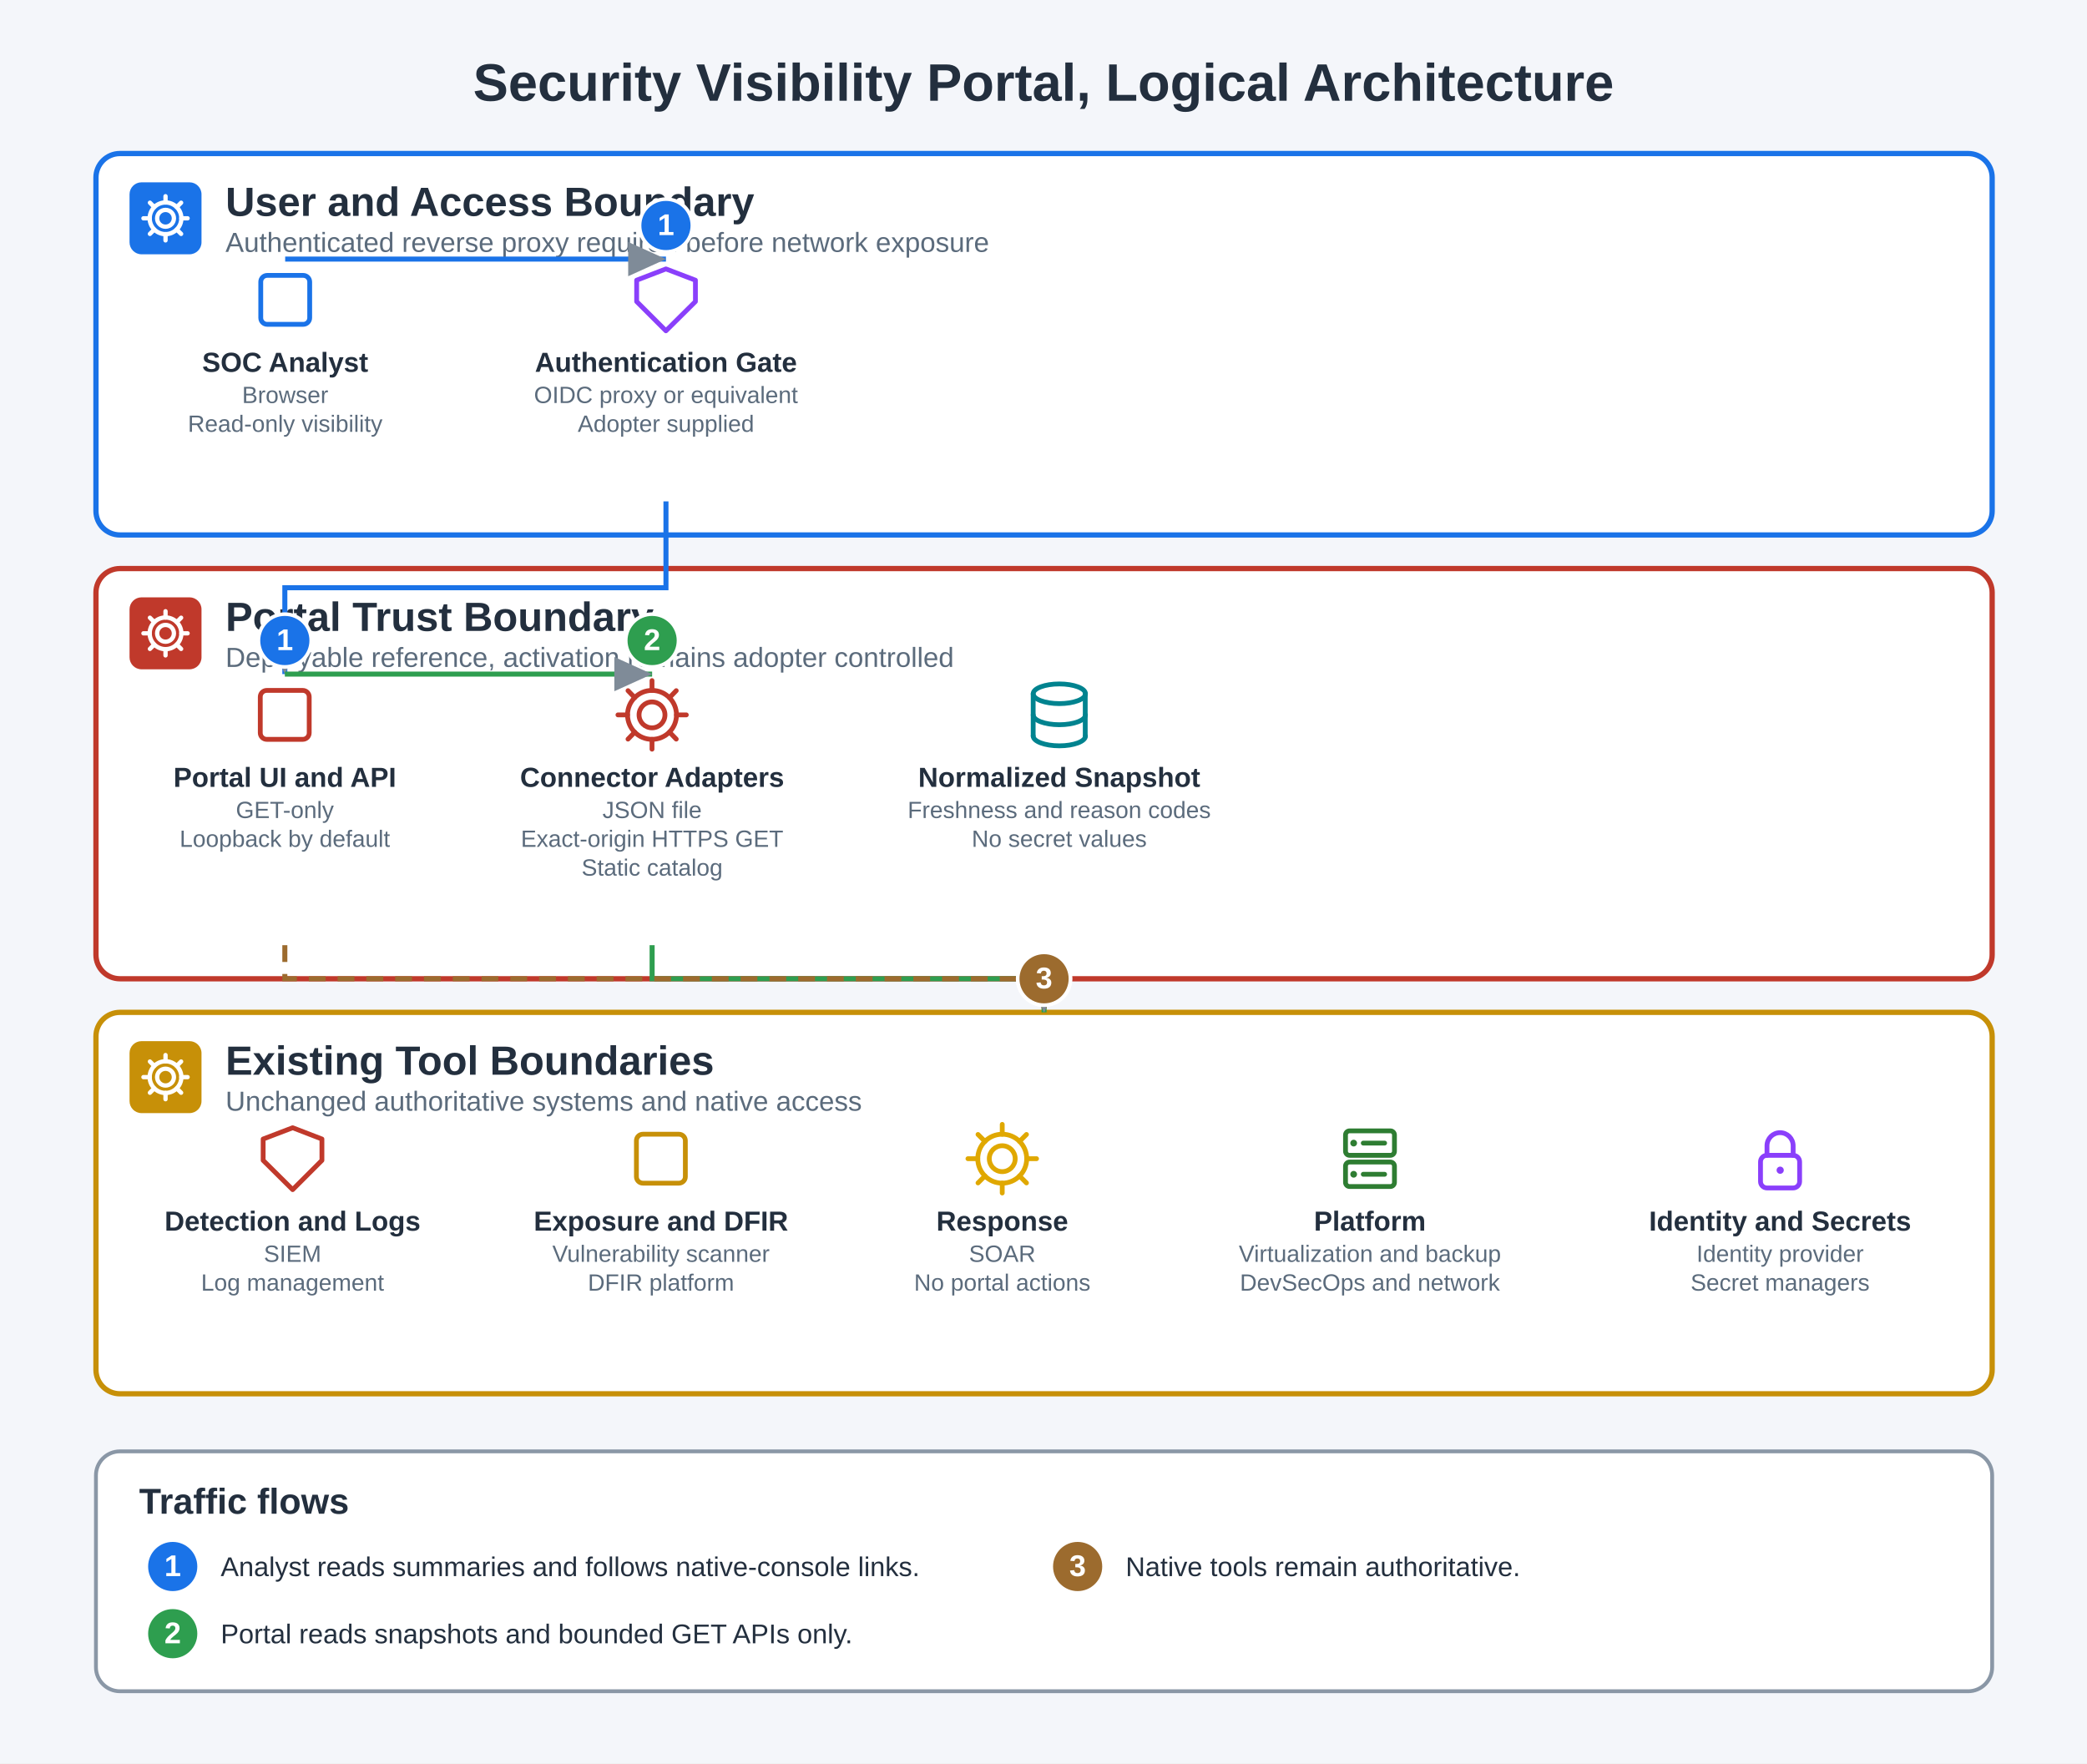
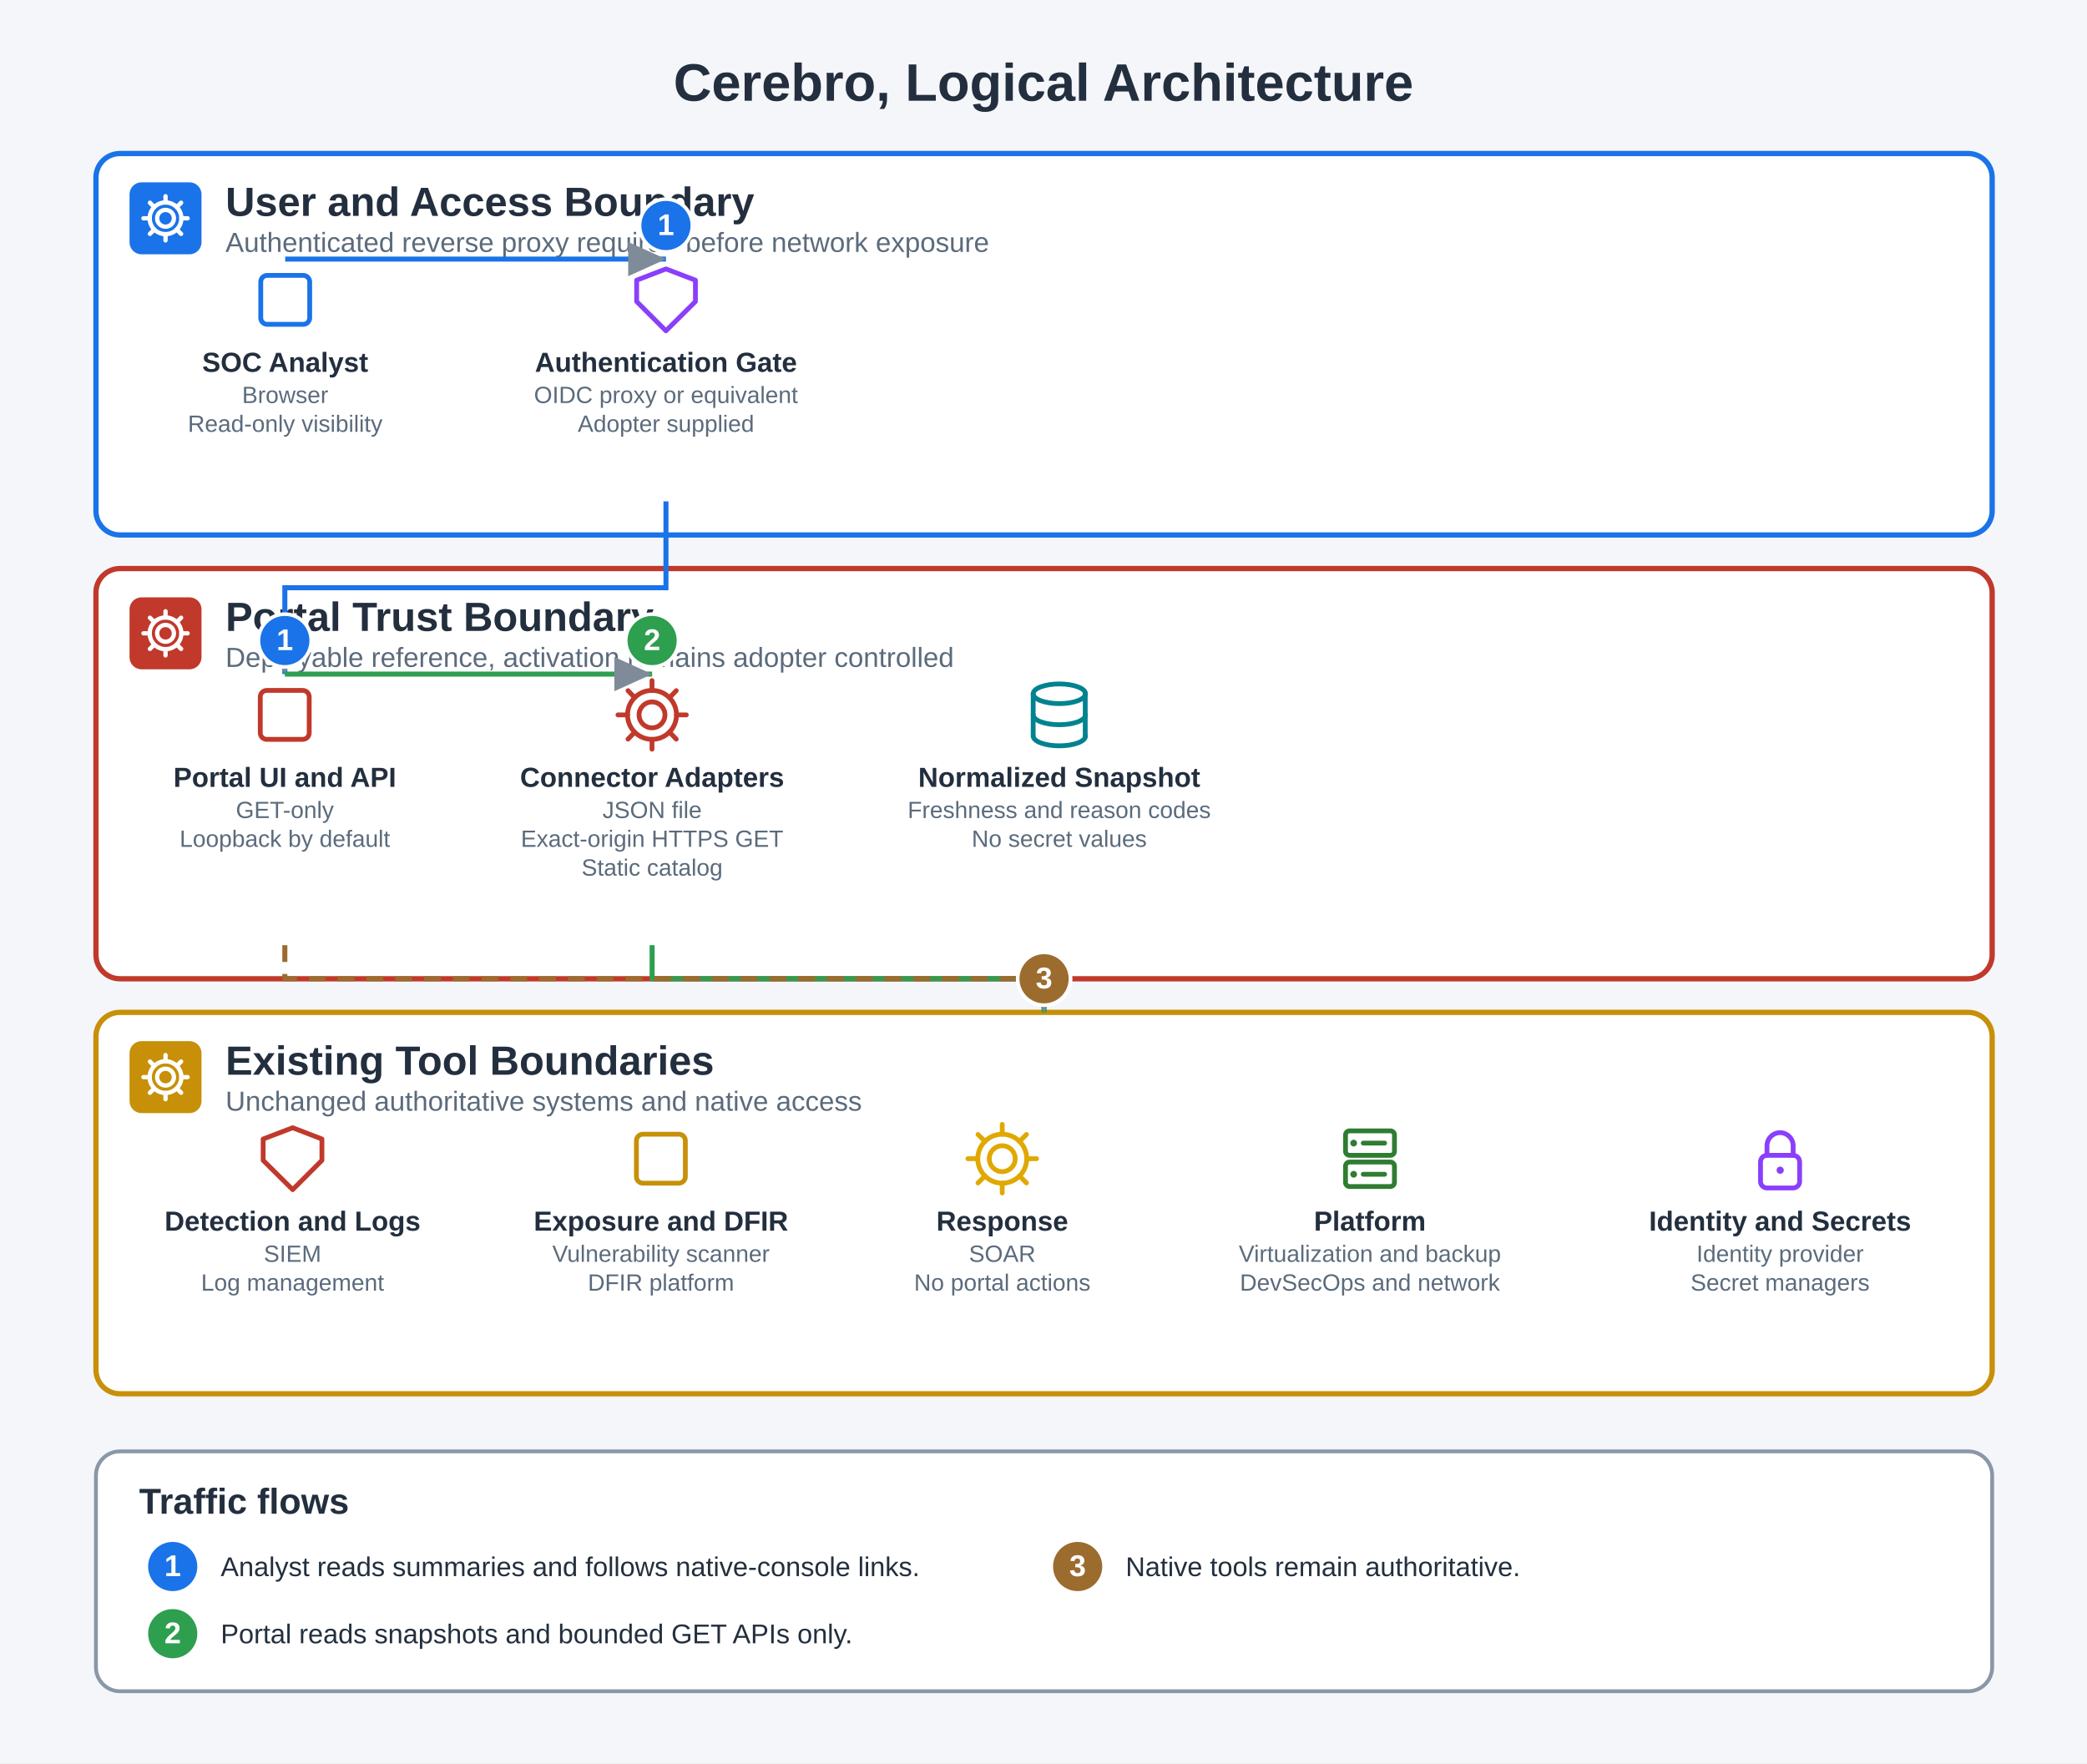
<svg xmlns="http://www.w3.org/2000/svg" width="1740" height="1470" viewBox="0 0 1740 1470" role="img" aria-labelledby="diagram-title diagram-desc" font-family="Arial,Helvetica,sans-serif">
  <defs>
    <marker id="arw" markerWidth="10" markerHeight="10" refX="7.5" refY="3.4" orient="auto">
      <path d="M0,0 L7.5,3.4 L0,6.8 Z" fill="#7f8b98" />
    </marker>
  </defs>
  <g transform="scale(2)">
    <rect width="870" height="735" fill="#f4f6fa" />
-     <text x="435" y="42" text-anchor="middle" fill="#232f3e" font-size="44" font-weight="800" transform="translate(435 42) scale(0.5) translate(-435 -42)">Security Visibility Portal, Logical Architecture</text>
+     <text x="435" y="42" text-anchor="middle" fill="#232f3e" font-size="44" font-weight="800" transform="translate(435 42) scale(0.5) translate(-435 -42)">Cerebro, Logical Architecture</text>
    <rect x="40" y="64" width="790.464" height="159" rx="10" fill="#ffffff" stroke="#1a73e8" stroke-width="2.2" />
    <rect x="54" y="76" width="30" height="30" rx="5" fill="#1a73e8" />
    <g fill="none" stroke="#ffffff" stroke-width="1.8" stroke-linecap="round" stroke-linejoin="round">
      <circle cx="69.0" cy="91.0" r="3.5" fill="none" />
      <circle cx="69.0" cy="91.0" r="6.6" fill="none" />
      <line x1="75.6" y1="91.0" x2="78.2" y2="91.0" />
      <line x1="73.7" y1="95.7" x2="75.5" y2="97.5" />
      <line x1="69.0" y1="97.6" x2="69.0" y2="100.2" />
      <line x1="64.3" y1="95.7" x2="62.5" y2="97.5" />
      <line x1="62.4" y1="91.0" x2="59.8" y2="91.0" />
      <line x1="64.3" y1="86.3" x2="62.5" y2="84.5" />
      <line x1="69.0" y1="84.4" x2="69.0" y2="81.8" />
      <line x1="73.7" y1="86.3" x2="75.5" y2="84.5" />
    </g>
    <text x="94" y="90" fill="#232f3e" font-size="34" font-weight="700" transform="translate(94 90) scale(0.5) translate(-94 -90)">User and Access Boundary</text>
    <text x="94" y="105" fill="#5b6b7c" font-size="23" transform="translate(94 105) scale(0.5) translate(-94 -105)">Authenticated reverse proxy required before network exposure</text>
    <rect x="40" y="237" width="790.464" height="171" rx="10" fill="#ffffff" stroke="#c0392b" stroke-width="2.2" />
    <rect x="54" y="249" width="30" height="30" rx="5" fill="#c0392b" />
    <g fill="none" stroke="#ffffff" stroke-width="1.8" stroke-linecap="round" stroke-linejoin="round">
      <circle cx="69.0" cy="264.0" r="3.5" fill="none" />
      <circle cx="69.0" cy="264.0" r="6.6" fill="none" />
      <line x1="75.6" y1="264.0" x2="78.2" y2="264.0" />
      <line x1="73.7" y1="268.7" x2="75.5" y2="270.5" />
      <line x1="69.0" y1="270.6" x2="69.0" y2="273.2" />
      <line x1="64.3" y1="268.7" x2="62.5" y2="270.5" />
      <line x1="62.4" y1="264.0" x2="59.8" y2="264.0" />
      <line x1="64.3" y1="259.3" x2="62.5" y2="257.5" />
      <line x1="69.0" y1="257.4" x2="69.0" y2="254.8" />
      <line x1="73.7" y1="259.3" x2="75.5" y2="257.5" />
    </g>
    <text x="94" y="263" fill="#232f3e" font-size="34" font-weight="700" transform="translate(94 263) scale(0.5) translate(-94 -263)">Portal Trust Boundary</text>
    <text x="94" y="278" fill="#5b6b7c" font-size="23" transform="translate(94 278) scale(0.5) translate(-94 -278)">Deployable reference, activation remains adopter controlled</text>
    <rect x="40" y="422" width="790.464" height="159" rx="10" fill="#ffffff" stroke="#c79008" stroke-width="2.2" />
    <rect x="54" y="434" width="30" height="30" rx="5" fill="#c79008" />
    <g fill="none" stroke="#ffffff" stroke-width="1.8" stroke-linecap="round" stroke-linejoin="round">
      <circle cx="69.0" cy="449.0" r="3.5" fill="none" />
      <circle cx="69.0" cy="449.0" r="6.6" fill="none" />
      <line x1="75.6" y1="449.0" x2="78.2" y2="449.0" />
      <line x1="73.7" y1="453.7" x2="75.5" y2="455.5" />
      <line x1="69.0" y1="455.6" x2="69.0" y2="458.2" />
      <line x1="64.3" y1="453.7" x2="62.5" y2="455.5" />
      <line x1="62.4" y1="449.0" x2="59.8" y2="449.0" />
      <line x1="64.3" y1="444.3" x2="62.5" y2="442.5" />
      <line x1="69.0" y1="442.4" x2="69.0" y2="439.8" />
      <line x1="73.7" y1="444.3" x2="75.5" y2="442.5" />
    </g>
    <text x="94" y="448" fill="#232f3e" font-size="34" font-weight="700" transform="translate(94 448) scale(0.5) translate(-94 -448)">Existing Tool Boundaries</text>
    <text x="94" y="463" fill="#5b6b7c" font-size="23" transform="translate(94 463) scale(0.5) translate(-94 -463)">Unchanged authoritative systems and native access</text>
    <path d="M118.88,108 L118.88,108.0 L277.616,108.0 L277.616,108" fill="none" stroke="#1a73e8" stroke-width="2.1" marker-end="url(#arw)" />
    <circle cx="277.616" cy="94" r="11" fill="#1a73e8" stroke="#ffffff" stroke-width="1.5" />
    <text x="277.616" y="98" text-anchor="middle" fill="#ffffff" font-size="25" font-weight="800" transform="translate(277.616 98) scale(0.5) translate(-277.616 -98)">1</text>
    <path d="M277.616,209 L277.616,245.0 L118.74,245.0 L118.74,281" fill="none" stroke="#1a73e8" stroke-width="2.1" marker-end="url(#arw)" />
    <circle cx="118.74" cy="267" r="11" fill="#1a73e8" stroke="#ffffff" stroke-width="1.5" />
    <text x="118.74" y="271" text-anchor="middle" fill="#ffffff" font-size="25" font-weight="800" transform="translate(118.74 271) scale(0.5) translate(-118.74 -271)">1</text>
    <path d="M118.74,281 L118.74,281.0 L271.848,281.0 L271.848,281" fill="none" stroke="#2e9e4f" stroke-width="2.1" marker-end="url(#arw)" />
    <circle cx="271.848" cy="267" r="11" fill="#2e9e4f" stroke="#ffffff" stroke-width="1.5" />
    <text x="271.848" y="271" text-anchor="middle" fill="#ffffff" font-size="25" font-weight="800" transform="translate(271.848 271) scale(0.5) translate(-271.848 -271)">2</text>
    <path d="M271.848,394 L271.848,408.0 L435.232,408.0 L435.232,422" fill="none" stroke="#2e9e4f" stroke-width="2.1" marker-end="url(#arw)" />
    <circle cx="435.232" cy="408" r="11" fill="#2e9e4f" stroke="#ffffff" stroke-width="1.5" />
    <text x="435.232" y="412" text-anchor="middle" fill="#ffffff" font-size="25" font-weight="800" transform="translate(435.232 412) scale(0.5) translate(-435.232 -412)">2</text>
    <path d="M118.74,394 L118.74,408.0 L435.232,408.0 L435.232,422" fill="none" stroke="#9c6b2e" stroke-width="2.1" stroke-dasharray="7 5" marker-end="url(#arw)" />
    <circle cx="435.232" cy="408" r="11" fill="#9c6b2e" stroke="#ffffff" stroke-width="1.5" />
    <text x="435.232" y="412" text-anchor="middle" fill="#ffffff" font-size="25" font-weight="800" transform="translate(435.232 412) scale(0.5) translate(-435.232 -412)">3</text>
    <g fill="none" stroke="#1a73e8" stroke-width="2.0" stroke-linecap="round" stroke-linejoin="round">
      <rect x="108.7" y="114.8" width="20.4" height="20.4" rx="2.7" />
    </g>
    <text x="118.88" y="155" text-anchor="middle" fill="#232f3e" font-size="23" font-weight="600" transform="translate(118.88 155) scale(0.5) translate(-118.88 -155)">SOC Analyst</text>
    <text x="118.88" y="168" text-anchor="middle" fill="#5b6b7c" font-size="19.6" transform="translate(118.88 168) scale(0.5) translate(-118.88 -168)">Browser</text>
    <text x="118.88" y="180" text-anchor="middle" fill="#5b6b7c" font-size="19.6" transform="translate(118.88 180) scale(0.5) translate(-118.88 -180)">Read-only visibility</text>
    <g fill="none" stroke="#8a3ffb" stroke-width="2.0" stroke-linecap="round" stroke-linejoin="round">
      <path d="M277.6,112.1 L289.9,116.8 L289.9,125.7 L277.6,137.9 L265.4,125.7 L265.4,116.8 Z" fill="none" />
    </g>
    <text x="277.616" y="155" text-anchor="middle" fill="#232f3e" font-size="23" font-weight="600" transform="translate(277.616 155) scale(0.5) translate(-277.616 -155)">Authentication Gate</text>
    <text x="277.616" y="168" text-anchor="middle" fill="#5b6b7c" font-size="19.6" transform="translate(277.616 168) scale(0.5) translate(-277.616 -168)">OIDC proxy or equivalent</text>
    <text x="277.616" y="180" text-anchor="middle" fill="#5b6b7c" font-size="19.6" transform="translate(277.616 180) scale(0.5) translate(-277.616 -180)">Adopter supplied</text>
    <g fill="none" stroke="#c0392b" stroke-width="2.0" stroke-linecap="round" stroke-linejoin="round">
      <rect x="108.5" y="287.8" width="20.4" height="20.4" rx="2.7" />
    </g>
    <text x="118.74" y="328" text-anchor="middle" fill="#232f3e" font-size="23" font-weight="600" transform="translate(118.74 328) scale(0.5) translate(-118.74 -328)">Portal UI and API</text>
    <text x="118.74" y="341" text-anchor="middle" fill="#5b6b7c" font-size="19.6" transform="translate(118.74 341) scale(0.5) translate(-118.74 -341)">GET-only</text>
    <text x="118.74" y="353" text-anchor="middle" fill="#5b6b7c" font-size="19.6" transform="translate(118.74 353) scale(0.5) translate(-118.74 -353)">Loopback by default</text>
    <g fill="none" stroke="#c0392b" stroke-width="2.0" stroke-linecap="round" stroke-linejoin="round">
      <circle cx="271.8" cy="298.0" r="5.4" fill="none" />
      <circle cx="271.8" cy="298.0" r="10.2" fill="none" />
      <line x1="282.0" y1="298.0" x2="286.1" y2="298.0" />
      <line x1="279.1" y1="305.2" x2="281.9" y2="308.1" />
      <line x1="271.8" y1="308.2" x2="271.8" y2="312.3" />
      <line x1="264.6" y1="305.2" x2="261.8" y2="308.1" />
      <line x1="261.6" y1="298.0" x2="257.6" y2="298.0" />
      <line x1="264.6" y1="290.8" x2="261.8" y2="287.9" />
      <line x1="271.8" y1="287.8" x2="271.8" y2="283.7" />
      <line x1="279.1" y1="290.8" x2="281.9" y2="287.9" />
    </g>
    <text x="271.848" y="328" text-anchor="middle" fill="#232f3e" font-size="23" font-weight="600" transform="translate(271.848 328) scale(0.5) translate(-271.848 -328)">Connector Adapters</text>
    <text x="271.848" y="341" text-anchor="middle" fill="#5b6b7c" font-size="19.6" transform="translate(271.848 341) scale(0.5) translate(-271.848 -341)">JSON file</text>
    <text x="271.848" y="353" text-anchor="middle" fill="#5b6b7c" font-size="19.6" transform="translate(271.848 353) scale(0.5) translate(-271.848 -353)">Exact-origin HTTPS GET</text>
    <text x="271.848" y="365" text-anchor="middle" fill="#5b6b7c" font-size="19.6" transform="translate(271.848 365) scale(0.5) translate(-271.848 -365)">Static catalog</text>
    <g fill="none" stroke="#00838f" stroke-width="2.0" stroke-linecap="round" stroke-linejoin="round">
      <ellipse cx="441.6" cy="289.2" rx="10.9" ry="4.1" />
      <line x1="430.7" y1="289.2" x2="430.7" y2="306.8" />
      <line x1="452.4" y1="289.2" x2="452.4" y2="306.8" />
      <path d="M 430.7 306.8 a 10.9 4.1 0 0 0 21.8 0" fill="none" />
      <path d="M 430.7 298.0 a 10.9 4.1 0 0 0 21.8 0" fill="none" />
    </g>
    <text x="441.56" y="328" text-anchor="middle" fill="#232f3e" font-size="23" font-weight="600" transform="translate(441.56 328) scale(0.5) translate(-441.56 -328)">Normalized Snapshot</text>
    <text x="441.56" y="341" text-anchor="middle" fill="#5b6b7c" font-size="19.6" transform="translate(441.56 341) scale(0.5) translate(-441.56 -341)">Freshness and reason codes</text>
    <text x="441.56" y="353" text-anchor="middle" fill="#5b6b7c" font-size="19.6" transform="translate(441.56 353) scale(0.5) translate(-441.56 -353)">No secret values</text>
    <g fill="none" stroke="#c0392b" stroke-width="2.0" stroke-linecap="round" stroke-linejoin="round">
      <path d="M122.0,470.1 L134.2,474.8 L134.2,483.7 L122.0,495.9 L109.7,483.7 L109.7,474.8 Z" fill="none" />
    </g>
    <text x="121.96" y="513" text-anchor="middle" fill="#232f3e" font-size="23" font-weight="600" transform="translate(121.96 513) scale(0.5) translate(-121.96 -513)">Detection and Logs</text>
    <text x="121.96" y="526" text-anchor="middle" fill="#5b6b7c" font-size="19.6" transform="translate(121.96 526) scale(0.5) translate(-121.96 -526)">SIEM</text>
    <text x="121.96" y="538" text-anchor="middle" fill="#5b6b7c" font-size="19.6" transform="translate(121.96 538) scale(0.5) translate(-121.96 -538)">Log management</text>
    <g fill="none" stroke="#c79008" stroke-width="2.0" stroke-linecap="round" stroke-linejoin="round">
      <rect x="265.3" y="472.8" width="20.4" height="20.4" rx="2.7" />
    </g>
    <text x="275.544" y="513" text-anchor="middle" fill="#232f3e" font-size="23" font-weight="600" transform="translate(275.544 513) scale(0.5) translate(-275.544 -513)">Exposure and DFIR</text>
    <text x="275.544" y="526" text-anchor="middle" fill="#5b6b7c" font-size="19.6" transform="translate(275.544 526) scale(0.5) translate(-275.544 -526)">Vulnerability scanner</text>
    <text x="275.544" y="538" text-anchor="middle" fill="#5b6b7c" font-size="19.6" transform="translate(275.544 538) scale(0.5) translate(-275.544 -538)">DFIR platform</text>
    <g fill="none" stroke="#e0a800" stroke-width="2.0" stroke-linecap="round" stroke-linejoin="round">
      <circle cx="417.8" cy="483.0" r="5.4" fill="none" />
      <circle cx="417.8" cy="483.0" r="10.2" fill="none" />
      <line x1="428.0" y1="483.0" x2="432.1" y2="483.0" />
      <line x1="425.0" y1="490.2" x2="427.9" y2="493.1" />
      <line x1="417.8" y1="493.2" x2="417.8" y2="497.3" />
      <line x1="410.6" y1="490.2" x2="407.7" y2="493.1" />
      <line x1="407.6" y1="483.0" x2="403.5" y2="483.0" />
      <line x1="410.6" y1="475.8" x2="407.7" y2="472.9" />
      <line x1="417.8" y1="472.8" x2="417.8" y2="468.7" />
      <line x1="425.0" y1="475.8" x2="427.9" y2="472.9" />
    </g>
    <text x="417.816" y="513" text-anchor="middle" fill="#232f3e" font-size="23" font-weight="600" transform="translate(417.816 513) scale(0.5) translate(-417.816 -513)">Response</text>
    <text x="417.816" y="526" text-anchor="middle" fill="#5b6b7c" font-size="19.6" transform="translate(417.816 526) scale(0.5) translate(-417.816 -526)">SOAR</text>
    <text x="417.816" y="538" text-anchor="middle" fill="#5b6b7c" font-size="19.6" transform="translate(417.816 538) scale(0.5) translate(-417.816 -538)">No portal actions</text>
    <g fill="none" stroke="#2e7d32" stroke-width="2.0" stroke-linecap="round" stroke-linejoin="round">
      <rect x="560.9" y="471.4" width="20.4" height="10.2" rx="1.7" />
      <rect x="560.9" y="484.4" width="20.4" height="10.2" rx="1.7" />
      <circle cx="564.3" cy="476.5" r="1.4" fill="#2e7d32" stroke="none" />
      <circle cx="564.3" cy="489.5" r="1.4" fill="#2e7d32" stroke="none" />
      <line x1="568.3" y1="476.5" x2="577.2" y2="476.5" />
      <line x1="568.3" y1="489.5" x2="577.2" y2="489.5" />
    </g>
    <text x="571.064" y="513" text-anchor="middle" fill="#232f3e" font-size="23" font-weight="600" transform="translate(571.064 513) scale(0.5) translate(-571.064 -513)">Platform</text>
    <text x="571.064" y="526" text-anchor="middle" fill="#5b6b7c" font-size="19.6" transform="translate(571.064 526) scale(0.5) translate(-571.064 -526)">Virtualization and backup</text>
    <text x="571.064" y="538" text-anchor="middle" fill="#5b6b7c" font-size="19.6" transform="translate(571.064 538) scale(0.5) translate(-571.064 -538)">DevSecOps and network</text>
    <g fill="none" stroke="#8a3ffb" stroke-width="2.0" stroke-linecap="round" stroke-linejoin="round">
      <rect x="733.9" y="481.6" width="16.3" height="13.6" rx="2.7" />
      <path d="M 736.6 481.6 L 736.6 477.6 a 5.4 5.4 0 0 1 10.9 0 L 747.5 481.6" fill="none" />
      <circle cx="742.1" cy="487.8" r="1.5" fill="#8a3ffb" stroke="none" />
    </g>
    <text x="742.064" y="513" text-anchor="middle" fill="#232f3e" font-size="23" font-weight="600" transform="translate(742.064 513) scale(0.5) translate(-742.064 -513)">Identity and Secrets</text>
    <text x="742.064" y="526" text-anchor="middle" fill="#5b6b7c" font-size="19.6" transform="translate(742.064 526) scale(0.5) translate(-742.064 -526)">Identity provider</text>
    <text x="742.064" y="538" text-anchor="middle" fill="#5b6b7c" font-size="19.6" transform="translate(742.064 538) scale(0.5) translate(-742.064 -538)">Secret managers</text>
    <rect x="40" y="605" width="790.464" height="100" rx="10" fill="#ffffff" stroke="#8a97a6" stroke-width="1.6" />
    <text x="58" y="631" fill="#232f3e" font-size="30" font-weight="800" transform="translate(58 631) scale(0.5) translate(-58 -631)">Traffic flows</text>
    <circle cx="72.0" cy="653" r="11" fill="#1a73e8" stroke="#ffffff" stroke-width="1.5" />
    <text x="72.0" y="657" text-anchor="middle" fill="#ffffff" font-size="25" font-weight="800" transform="translate(72.0 657) scale(0.5) translate(-72.0 -657)">1</text>
    <text x="92.0" y="657" fill="#232f3e" font-size="22.6" font-weight="500" transform="translate(92.0 657) scale(0.5) translate(-92.0 -657)">Analyst reads summaries and follows native-console links.</text>
    <circle cx="72.0" cy="681" r="11" fill="#2e9e4f" stroke="#ffffff" stroke-width="1.5" />
    <text x="72.0" y="685" text-anchor="middle" fill="#ffffff" font-size="25" font-weight="800" transform="translate(72.0 685) scale(0.5) translate(-72.0 -685)">2</text>
    <text x="92.0" y="685" fill="#232f3e" font-size="22.6" font-weight="500" transform="translate(92.0 685) scale(0.5) translate(-92.0 -685)">Portal reads snapshots and bounded GET APIs only.</text>
    <circle cx="449.232" cy="653" r="11" fill="#9c6b2e" stroke="#ffffff" stroke-width="1.5" />
    <text x="449.232" y="657" text-anchor="middle" fill="#ffffff" font-size="25" font-weight="800" transform="translate(449.232 657) scale(0.5) translate(-449.232 -657)">3</text>
    <text x="469.232" y="657" fill="#232f3e" font-size="22.6" font-weight="500" transform="translate(469.232 657) scale(0.5) translate(-469.232 -657)">Native tools remain authoritative.</text>
  </g>
</svg>
